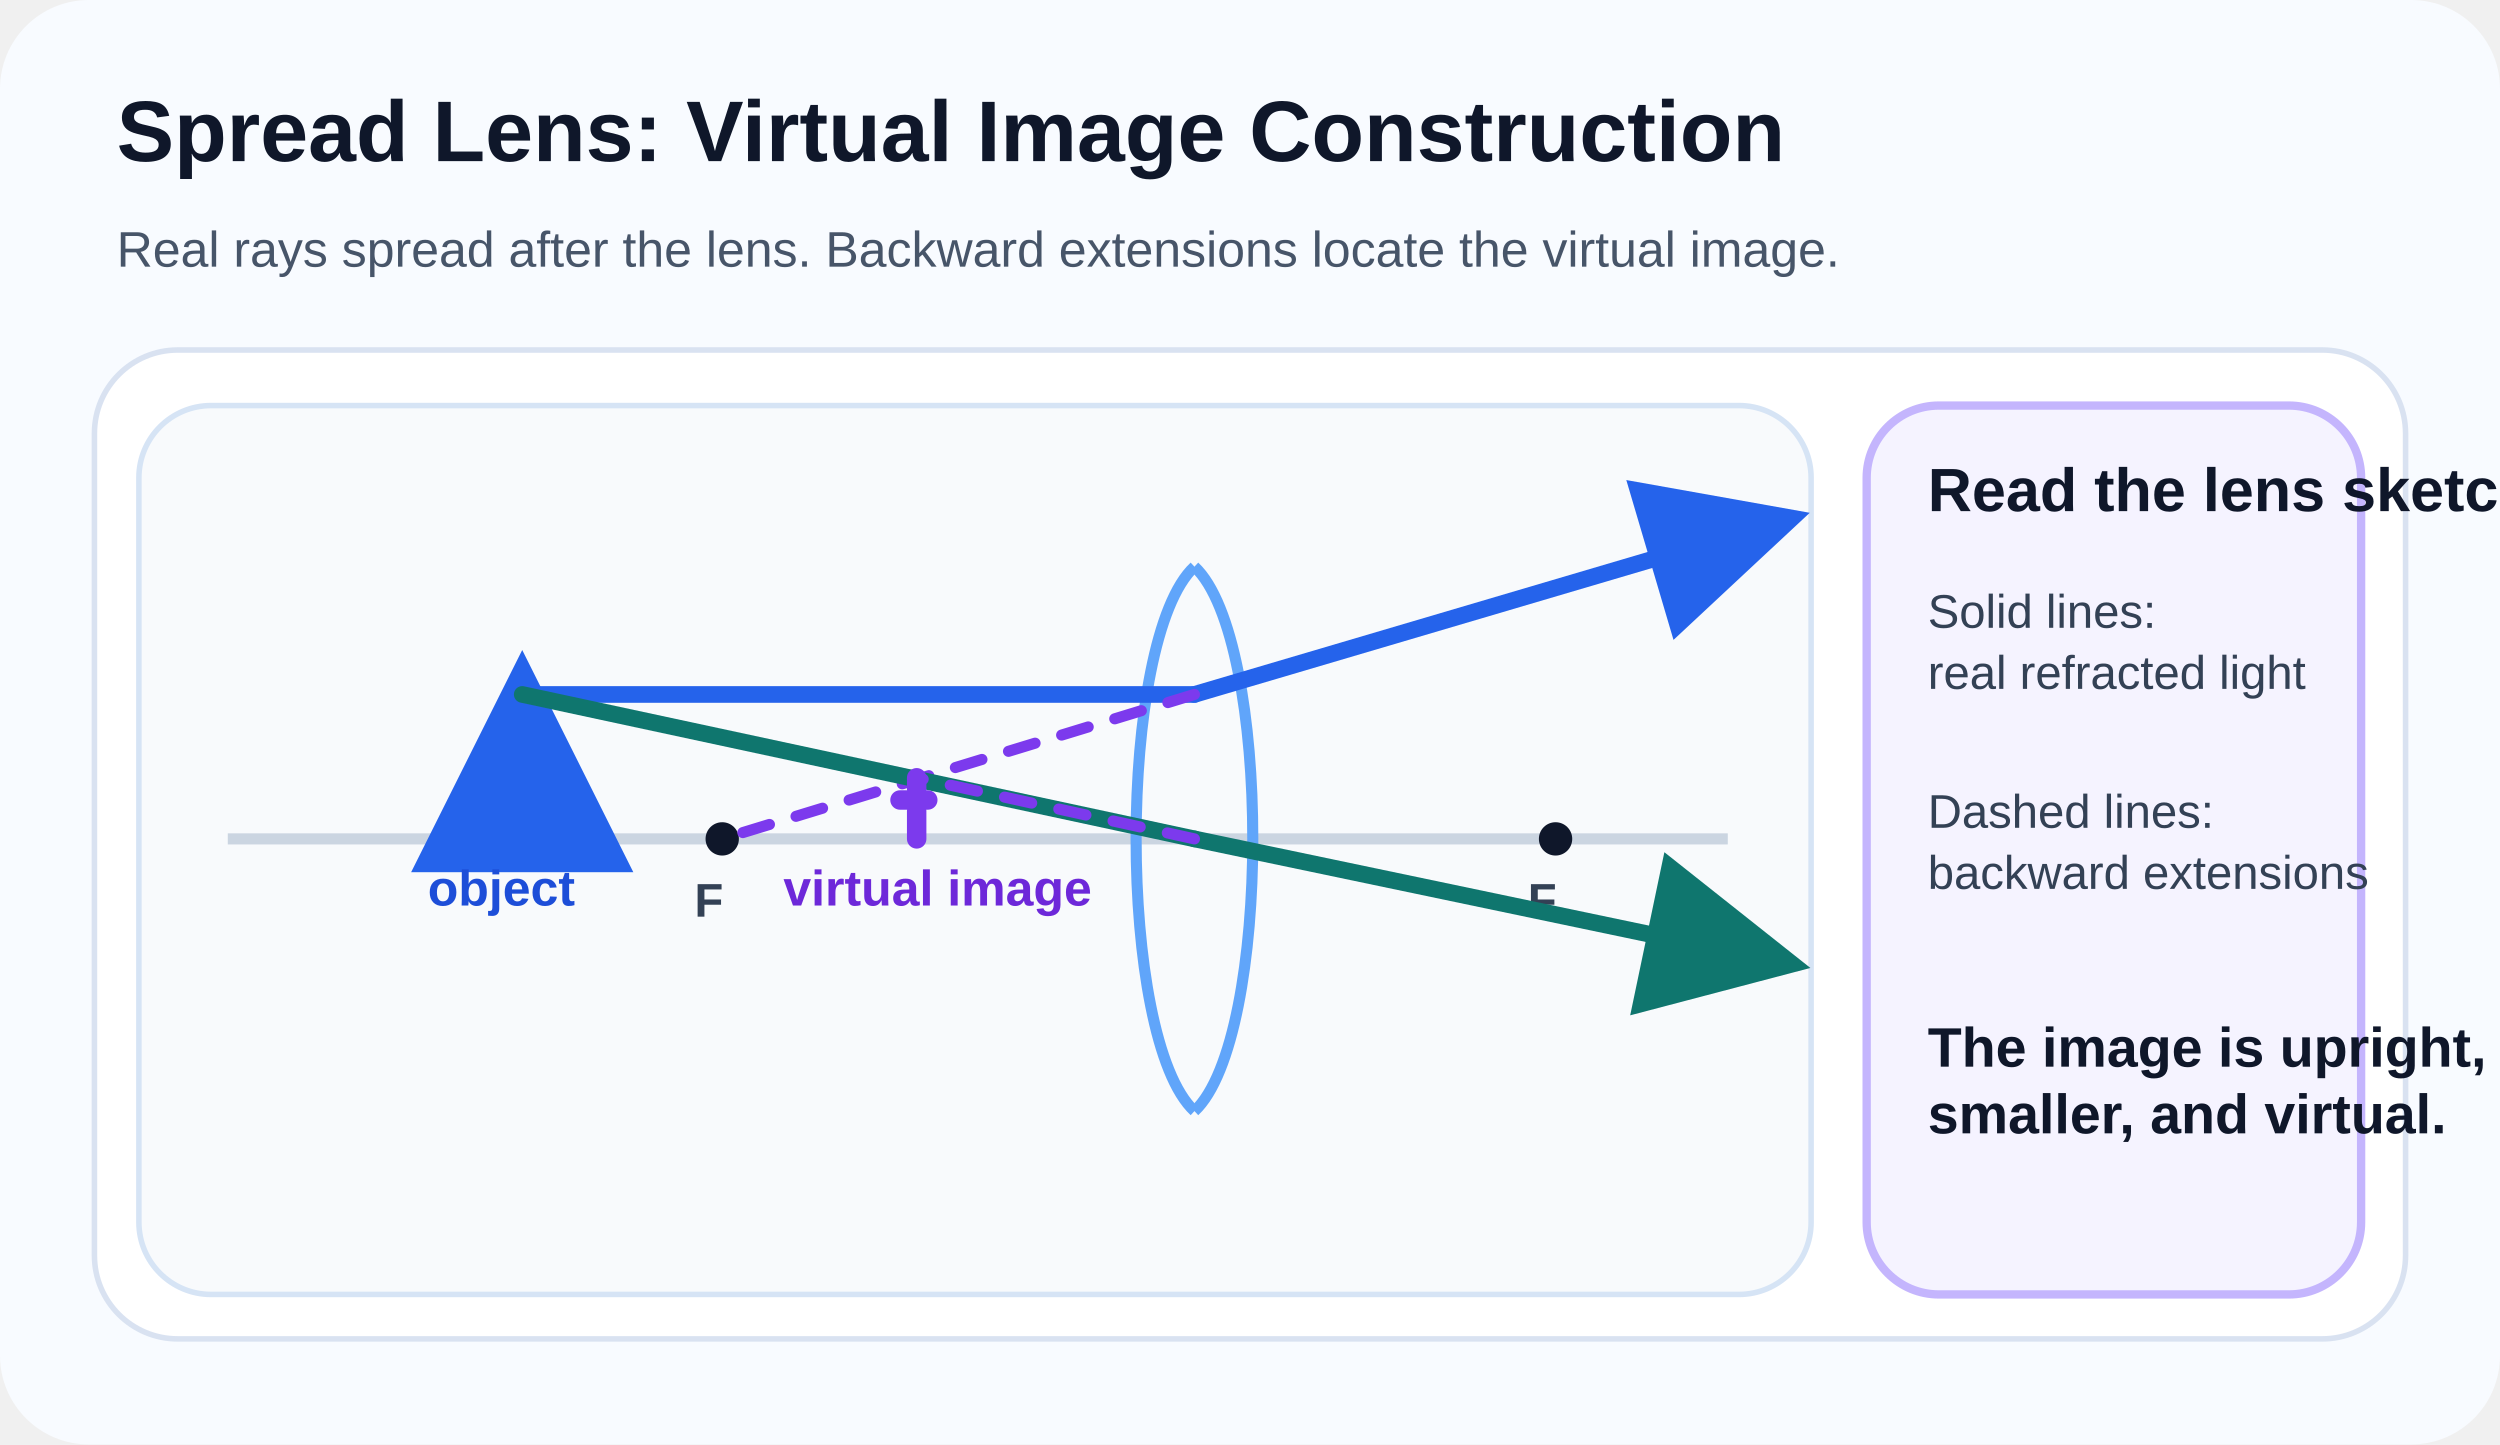
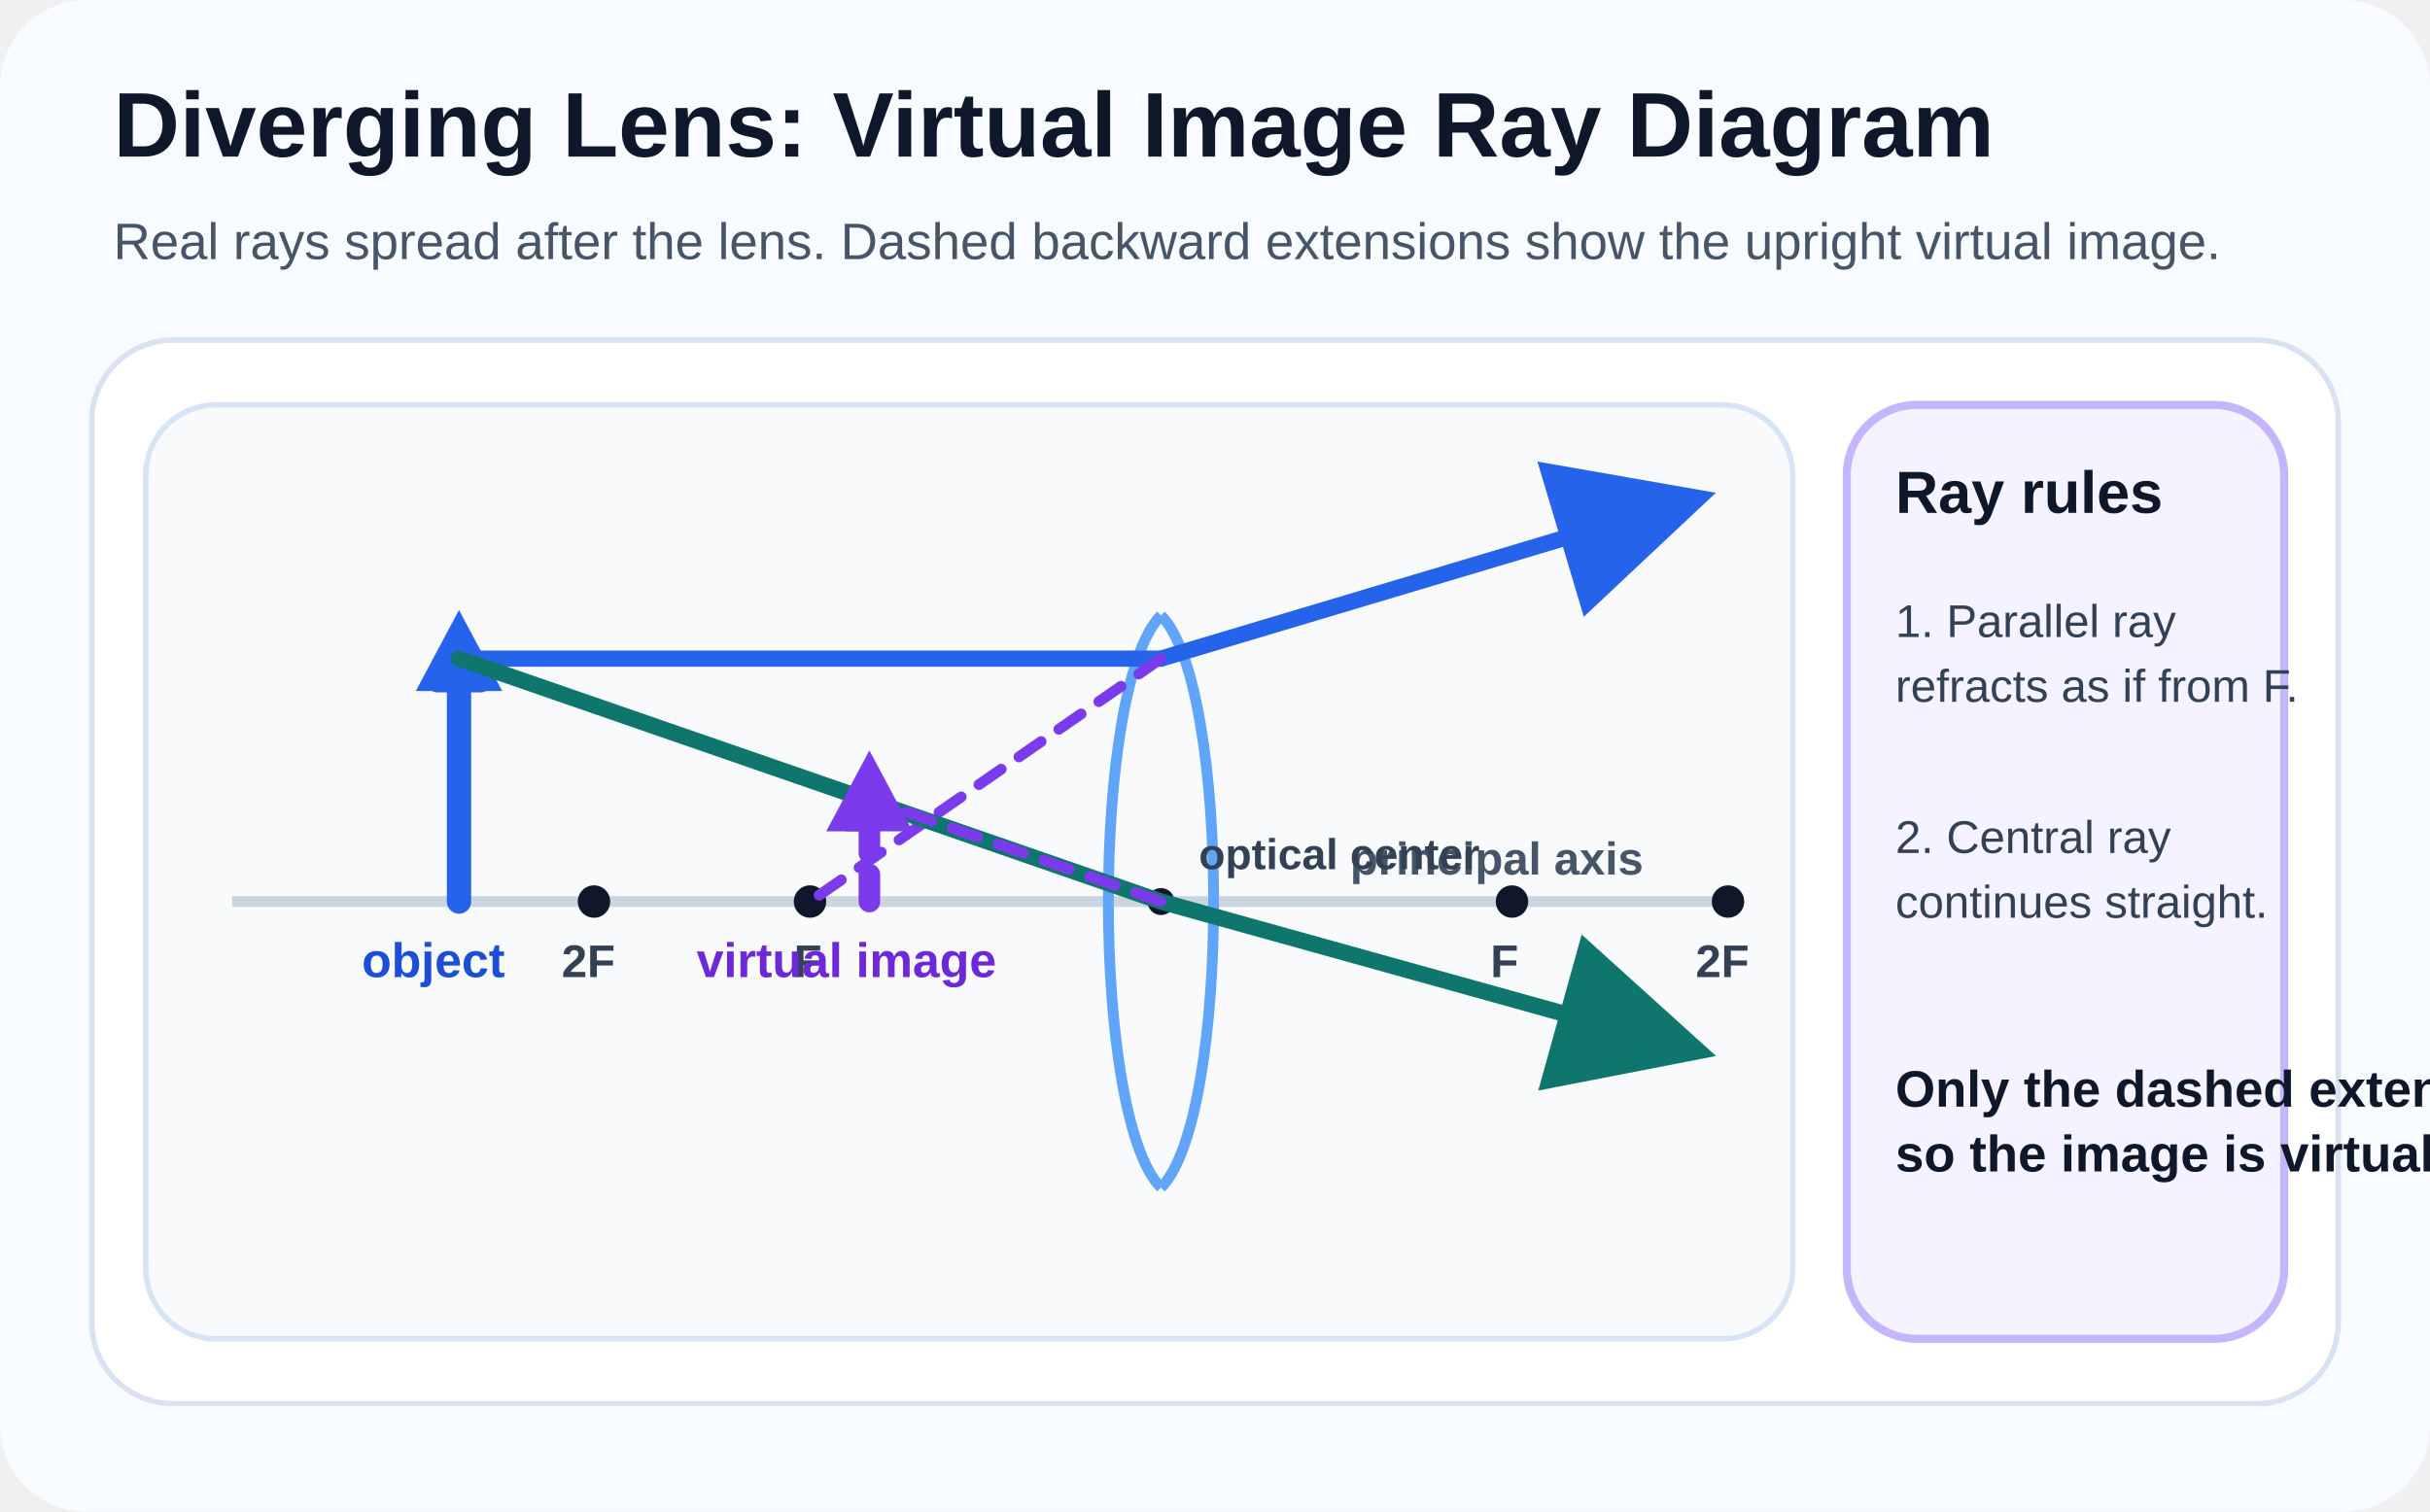
- <svg xmlns="http://www.w3.org/2000/svg" width="900" height="520" viewBox="0 0 900 520" fill="none">
+ <svg xmlns="http://www.w3.org/2000/svg" width="900" height="560" viewBox="0 0 900 560" fill="none">
  <defs>
    <marker id="spread-blue-arrow" markerWidth="10" markerHeight="10" refX="8" refY="5" orient="auto">
      <path d="M0 0 L10 5 L0 10 Z" fill="#2563EB" />
    </marker>
    <marker id="spread-green-arrow" markerWidth="10" markerHeight="10" refX="8" refY="5" orient="auto">
      <path d="M0 0 L10 5 L0 10 Z" fill="#0F766E" />
    </marker>
  </defs>
-   <rect width="900" height="520" rx="32" fill="#F8FBFF" />
+   <rect width="900" height="560" rx="32" fill="#F8FBFF" />
  <g font-family="Segoe UI, Arial, sans-serif">
-     <text x="42" y="58" fill="#0F172A" font-size="31" font-weight="700">Spread Lens: Virtual Image Construction</text>
-     <text x="42" y="96" fill="#475569" font-size="18">Real rays spread after the lens. Backward extensions locate the virtual image.</text>
-     <rect x="34" y="126" width="832" height="356" rx="30" fill="#FFFFFF" stroke="#D9E2F1" stroke-width="2" />
-     <rect x="50" y="146" width="602" height="320" rx="26" fill="#F8FAFC" stroke="#D6E4F5" stroke-width="2" />
-     <rect x="672" y="146" width="178" height="320" rx="26" fill="#F5F3FF" stroke="#C4B5FD" stroke-width="3" />
-     <line x1="82" y1="302" x2="622" y2="302" stroke="#CBD5E1" stroke-width="4" />
-     <path d="M430 204 C402 230 402 374 430 400" stroke="#60A5FA" stroke-width="4" fill="none" />
-     <path d="M430 204 C458 230 458 374 430 400" stroke="#60A5FA" stroke-width="4" fill="none" />
-     <circle cx="260" cy="302" r="6" fill="#0F172A" />
-     <circle cx="560" cy="302" r="6" fill="#0F172A" />
-     <text x="250" y="330" fill="#334155" font-size="17" font-weight="700">F</text>
-     <text x="550" y="330" fill="#334155" font-size="17" font-weight="700">F</text>
-     <line x1="188" y1="302" x2="188" y2="250" stroke="#2563EB" stroke-width="8" stroke-linecap="round" marker-end="url(#spread-blue-arrow)" />
-     <line x1="182" y1="258" x2="194" y2="258" stroke="#2563EB" stroke-width="8" stroke-linecap="round" />
-     <text x="154" y="326" fill="#1D4ED8" font-size="18" font-weight="700">object</text>
-     <line x1="188" y1="250" x2="430" y2="250" stroke="#2563EB" stroke-width="6" stroke-linecap="round" />
-     <line x1="430" y1="250" x2="640" y2="188" stroke="#2563EB" stroke-width="6" stroke-linecap="round" marker-end="url(#spread-blue-arrow)" />
-     <line x1="430" y1="250" x2="260" y2="302" stroke="#7C3AED" stroke-width="4" stroke-dasharray="10 10" stroke-linecap="round" />
-     <line x1="188" y1="250" x2="430" y2="302" stroke="#0F766E" stroke-width="6" stroke-linecap="round" />
-     <line x1="430" y1="302" x2="640" y2="346" stroke="#0F766E" stroke-width="6" stroke-linecap="round" marker-end="url(#spread-green-arrow)" />
-     <line x1="430" y1="302" x2="330" y2="280" stroke="#7C3AED" stroke-width="4" stroke-dasharray="10 10" stroke-linecap="round" />
-     <line x1="330" y1="302" x2="330" y2="280" stroke="#7C3AED" stroke-width="7" stroke-linecap="round" stroke-dasharray="10 8" />
-     <line x1="324" y1="288" x2="336" y2="288" stroke="#7C3AED" stroke-width="7" stroke-linecap="round" stroke-dasharray="10 8" />
-     <text x="282" y="326" fill="#6D28D9" font-size="18" font-weight="700">virtual image</text>
-     <text x="694" y="184" fill="#0F172A" font-size="22" font-weight="700">Read the lens sketch</text>
-     <text x="694" y="226" fill="#334155" font-size="17">Solid lines:</text>
-     <text x="694" y="248" fill="#334155" font-size="17">real refracted light</text>
-     <text x="694" y="298" fill="#334155" font-size="17">Dashed lines:</text>
-     <text x="694" y="320" fill="#334155" font-size="17">backward extensions</text>
-     <text x="694" y="384" fill="#0F172A" font-size="20" font-weight="700">The image is upright,</text>
-     <text x="694" y="408" fill="#0F172A" font-size="20" font-weight="700">smaller, and virtual.</text>
+     <text x="42" y="58" fill="#0F172A" font-size="34" font-weight="700">Diverging Lens: Virtual Image Ray Diagram</text>
+     <text x="42" y="96" fill="#475569" font-size="19">Real rays spread after the lens. Dashed backward extensions show the upright virtual image.</text>
+     <rect x="34" y="126" width="832" height="394" rx="30" fill="#FFFFFF" stroke="#D9E2F1" stroke-width="2" />
+     <rect x="54" y="150" width="610" height="346" rx="26" fill="#F8FAFC" stroke="#D6E4F5" stroke-width="2" />
+     <rect x="684" y="150" width="162" height="346" rx="26" fill="#F5F3FF" stroke="#C4B5FD" stroke-width="3" />
+     <line x1="86" y1="334" x2="636" y2="334" stroke="#CBD5E1" stroke-width="4" />
+     <text x="500" y="324" fill="#475569" font-size="17" font-weight="600">principal axis</text>
+     <path d="M430 228 C404 254 404 414 430 440" stroke="#60A5FA" stroke-width="4" fill="none" />
+     <path d="M430 228 C456 254 456 414 430 440" stroke="#60A5FA" stroke-width="4" fill="none" />
+     <circle cx="430" cy="334" r="5" fill="#0F172A" />
+     <text x="444" y="322" fill="#334155" font-size="16" font-weight="700">optical center</text>
+     <circle cx="300" cy="334" r="6" fill="#0F172A" />
+     <circle cx="220" cy="334" r="6" fill="#0F172A" />
+     <circle cx="560" cy="334" r="6" fill="#0F172A" />
+     <circle cx="640" cy="334" r="6" fill="#0F172A" />
+     <text x="294" y="362" fill="#334155" font-size="17" font-weight="700">F</text>
+     <text x="208" y="362" fill="#334155" font-size="17" font-weight="700">2F</text>
+     <text x="552" y="362" fill="#334155" font-size="17" font-weight="700">F</text>
+     <text x="628" y="362" fill="#334155" font-size="17" font-weight="700">2F</text>
+     <line x1="170" y1="334" x2="170" y2="244" stroke="#2563EB" stroke-width="9" stroke-linecap="round" />
+     <line x1="162" y1="252" x2="178" y2="252" stroke="#2563EB" stroke-width="9" stroke-linecap="round" />
+     <polygon points="170,226 154,256 186,256" fill="#2563EB" />
+     <text x="134" y="362" fill="#1D4ED8" font-size="18" font-weight="700">object</text>
+     <line x1="170" y1="244" x2="430" y2="244" stroke="#2563EB" stroke-width="6" stroke-linecap="round" />
+     <line x1="430" y1="244" x2="624" y2="186" stroke="#2563EB" stroke-width="6" stroke-linecap="round" marker-end="url(#spread-blue-arrow)" />
+     <line x1="430" y1="244" x2="300" y2="334" stroke="#7C3AED" stroke-width="4" stroke-dasharray="10 8" stroke-linecap="round" />
+     <line x1="170" y1="244" x2="430" y2="334" stroke="#0F766E" stroke-width="6" stroke-linecap="round" />
+     <line x1="430" y1="334" x2="624" y2="388" stroke="#0F766E" stroke-width="6" stroke-linecap="round" marker-end="url(#spread-green-arrow)" />
+     <line x1="430" y1="334" x2="322" y2="296" stroke="#7C3AED" stroke-width="4" stroke-dasharray="10 8" stroke-linecap="round" />
+     <line x1="322" y1="334" x2="322" y2="296" stroke="#7C3AED" stroke-width="8" stroke-linecap="round" stroke-dasharray="10 8" />
+     <line x1="314" y1="304" x2="330" y2="304" stroke="#7C3AED" stroke-width="8" stroke-linecap="round" stroke-dasharray="10 8" />
+     <polygon points="322,278 306,308 338,308" fill="#7C3AED" />
+     <text x="258" y="362" fill="#6D28D9" font-size="18" font-weight="700">virtual image</text>
+     <text x="702" y="190" fill="#0F172A" font-size="22" font-weight="700">Ray rules</text>
+     <text x="702" y="236" fill="#334155" font-size="17">1. Parallel ray</text>
+     <text x="702" y="260" fill="#334155" font-size="17">refracts as if from F.</text>
+     <text x="702" y="316" fill="#334155" font-size="17">2. Central ray</text>
+     <text x="702" y="340" fill="#334155" font-size="17">continues straight.</text>
+     <text x="702" y="410" fill="#0F172A" font-size="19" font-weight="700">Only the dashed extensions meet,</text>
+     <text x="702" y="434" fill="#0F172A" font-size="19" font-weight="700">so the image is virtual.</text>
  </g>
</svg>
